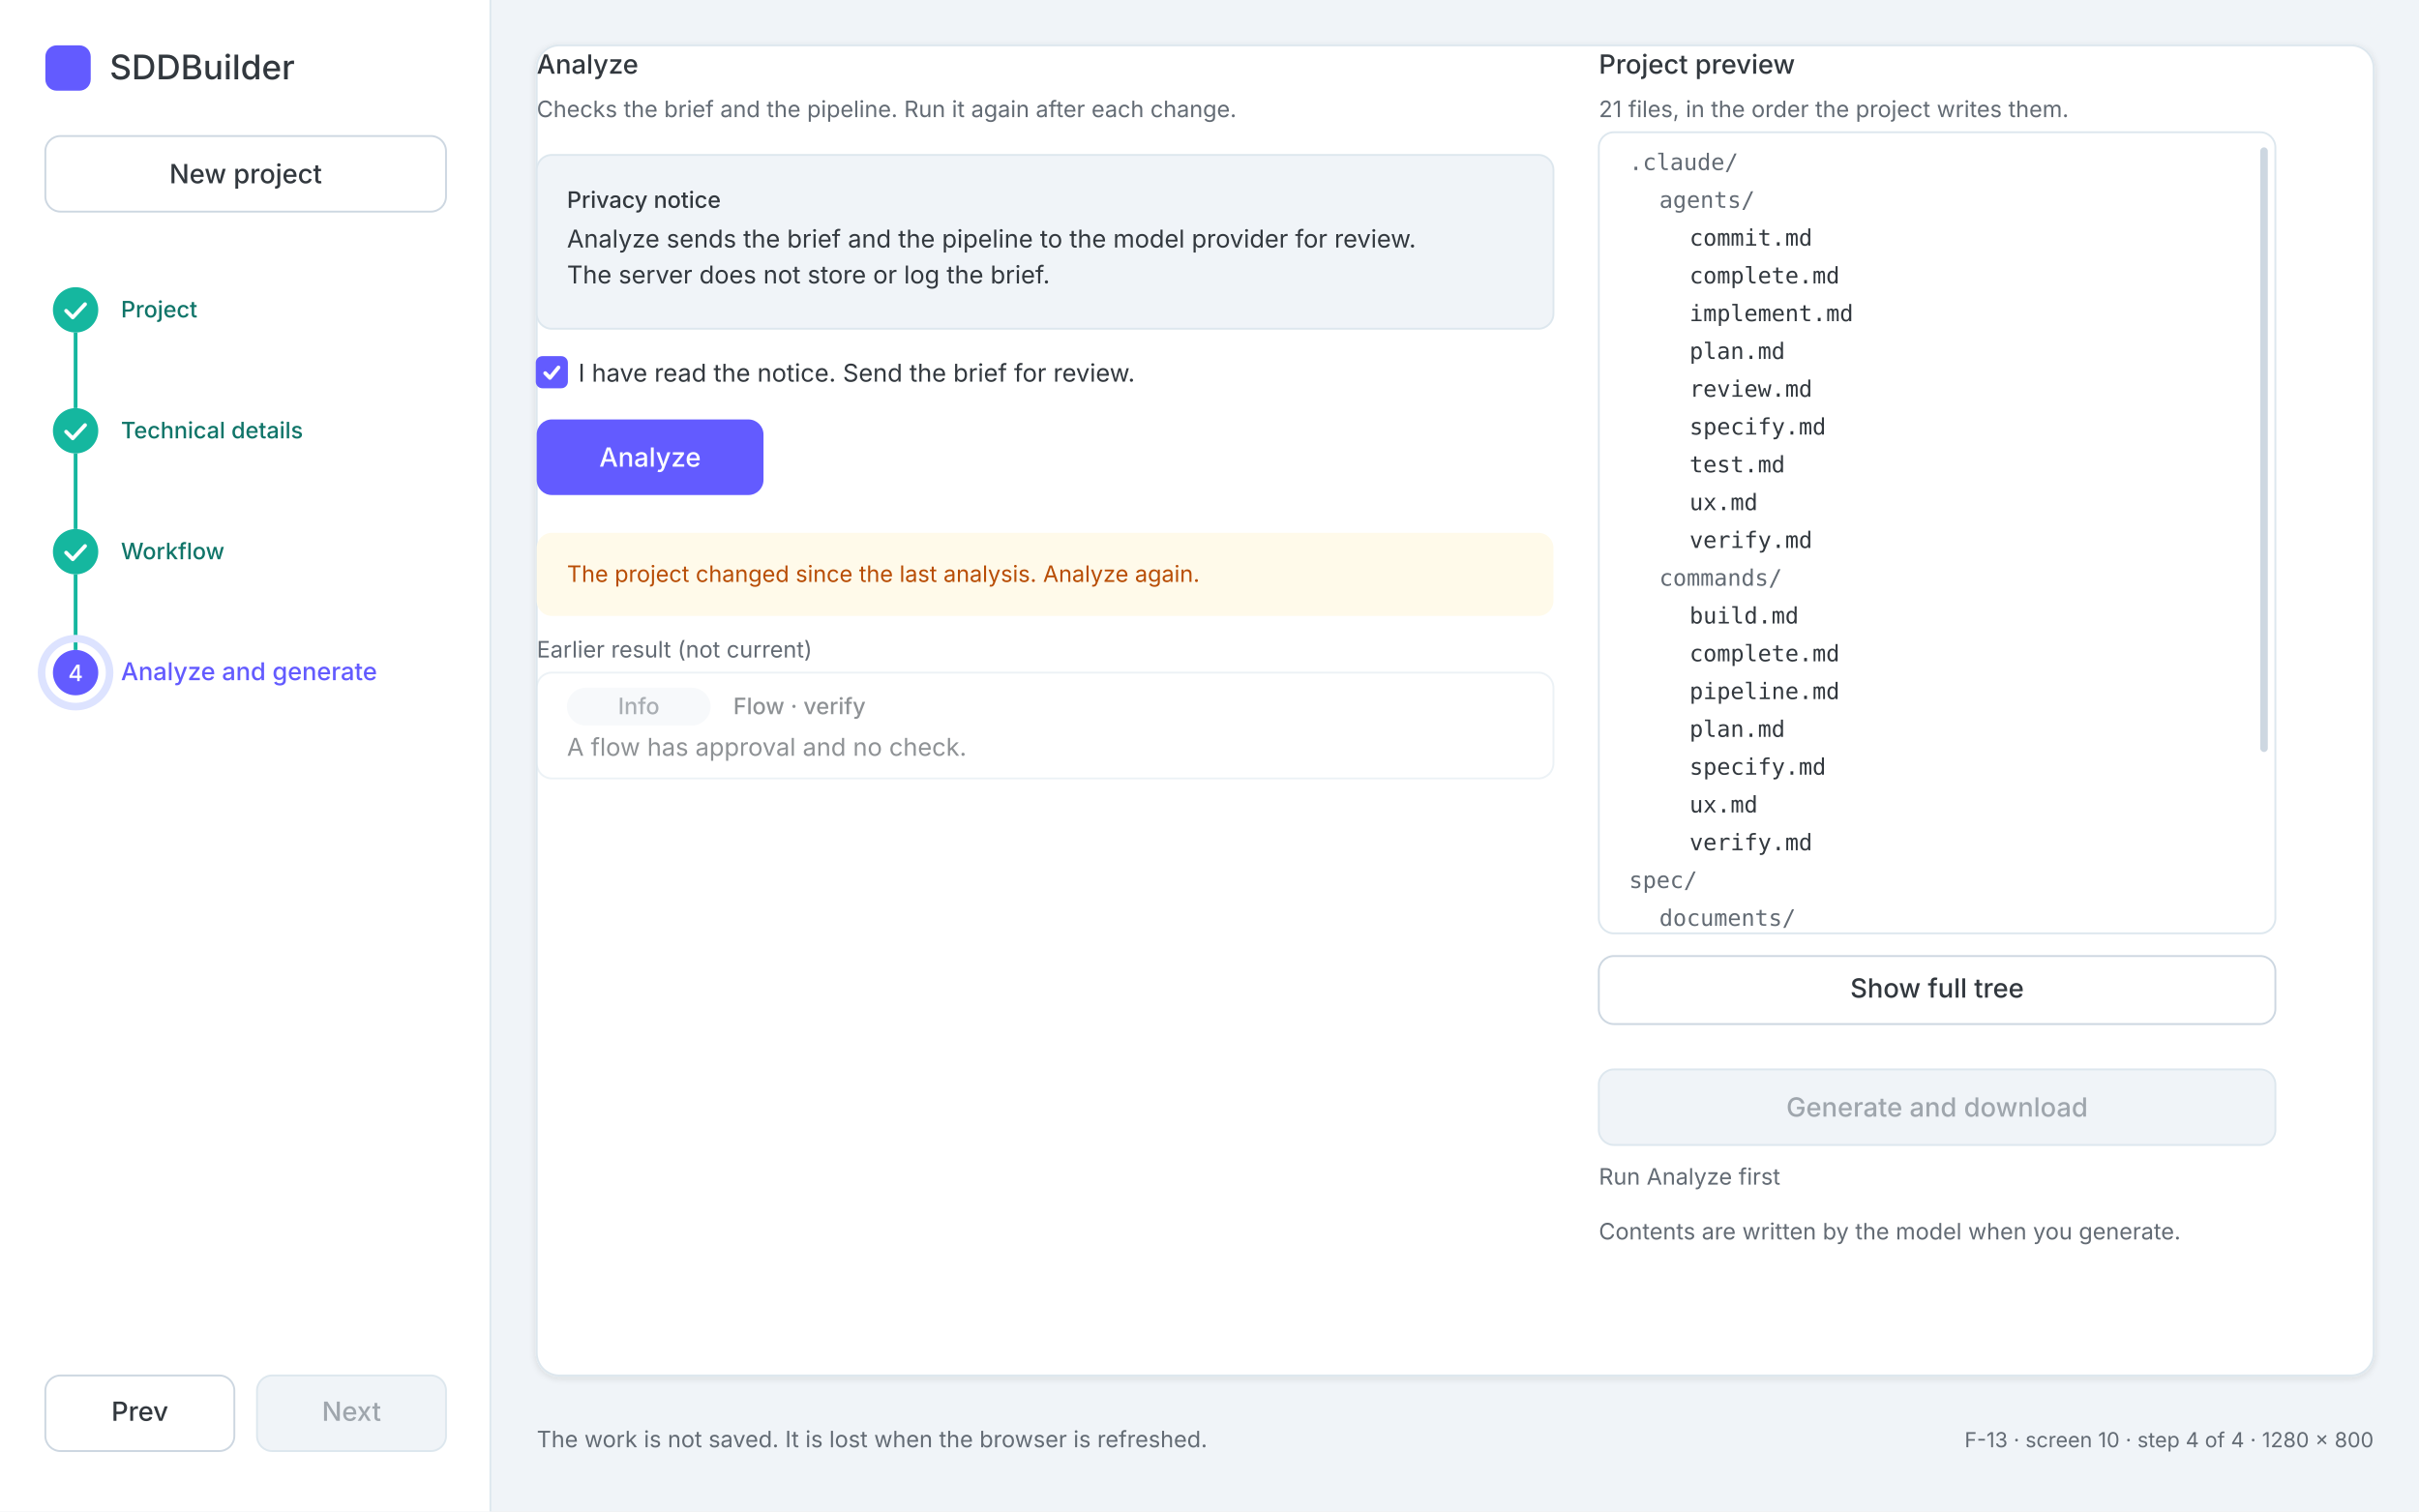
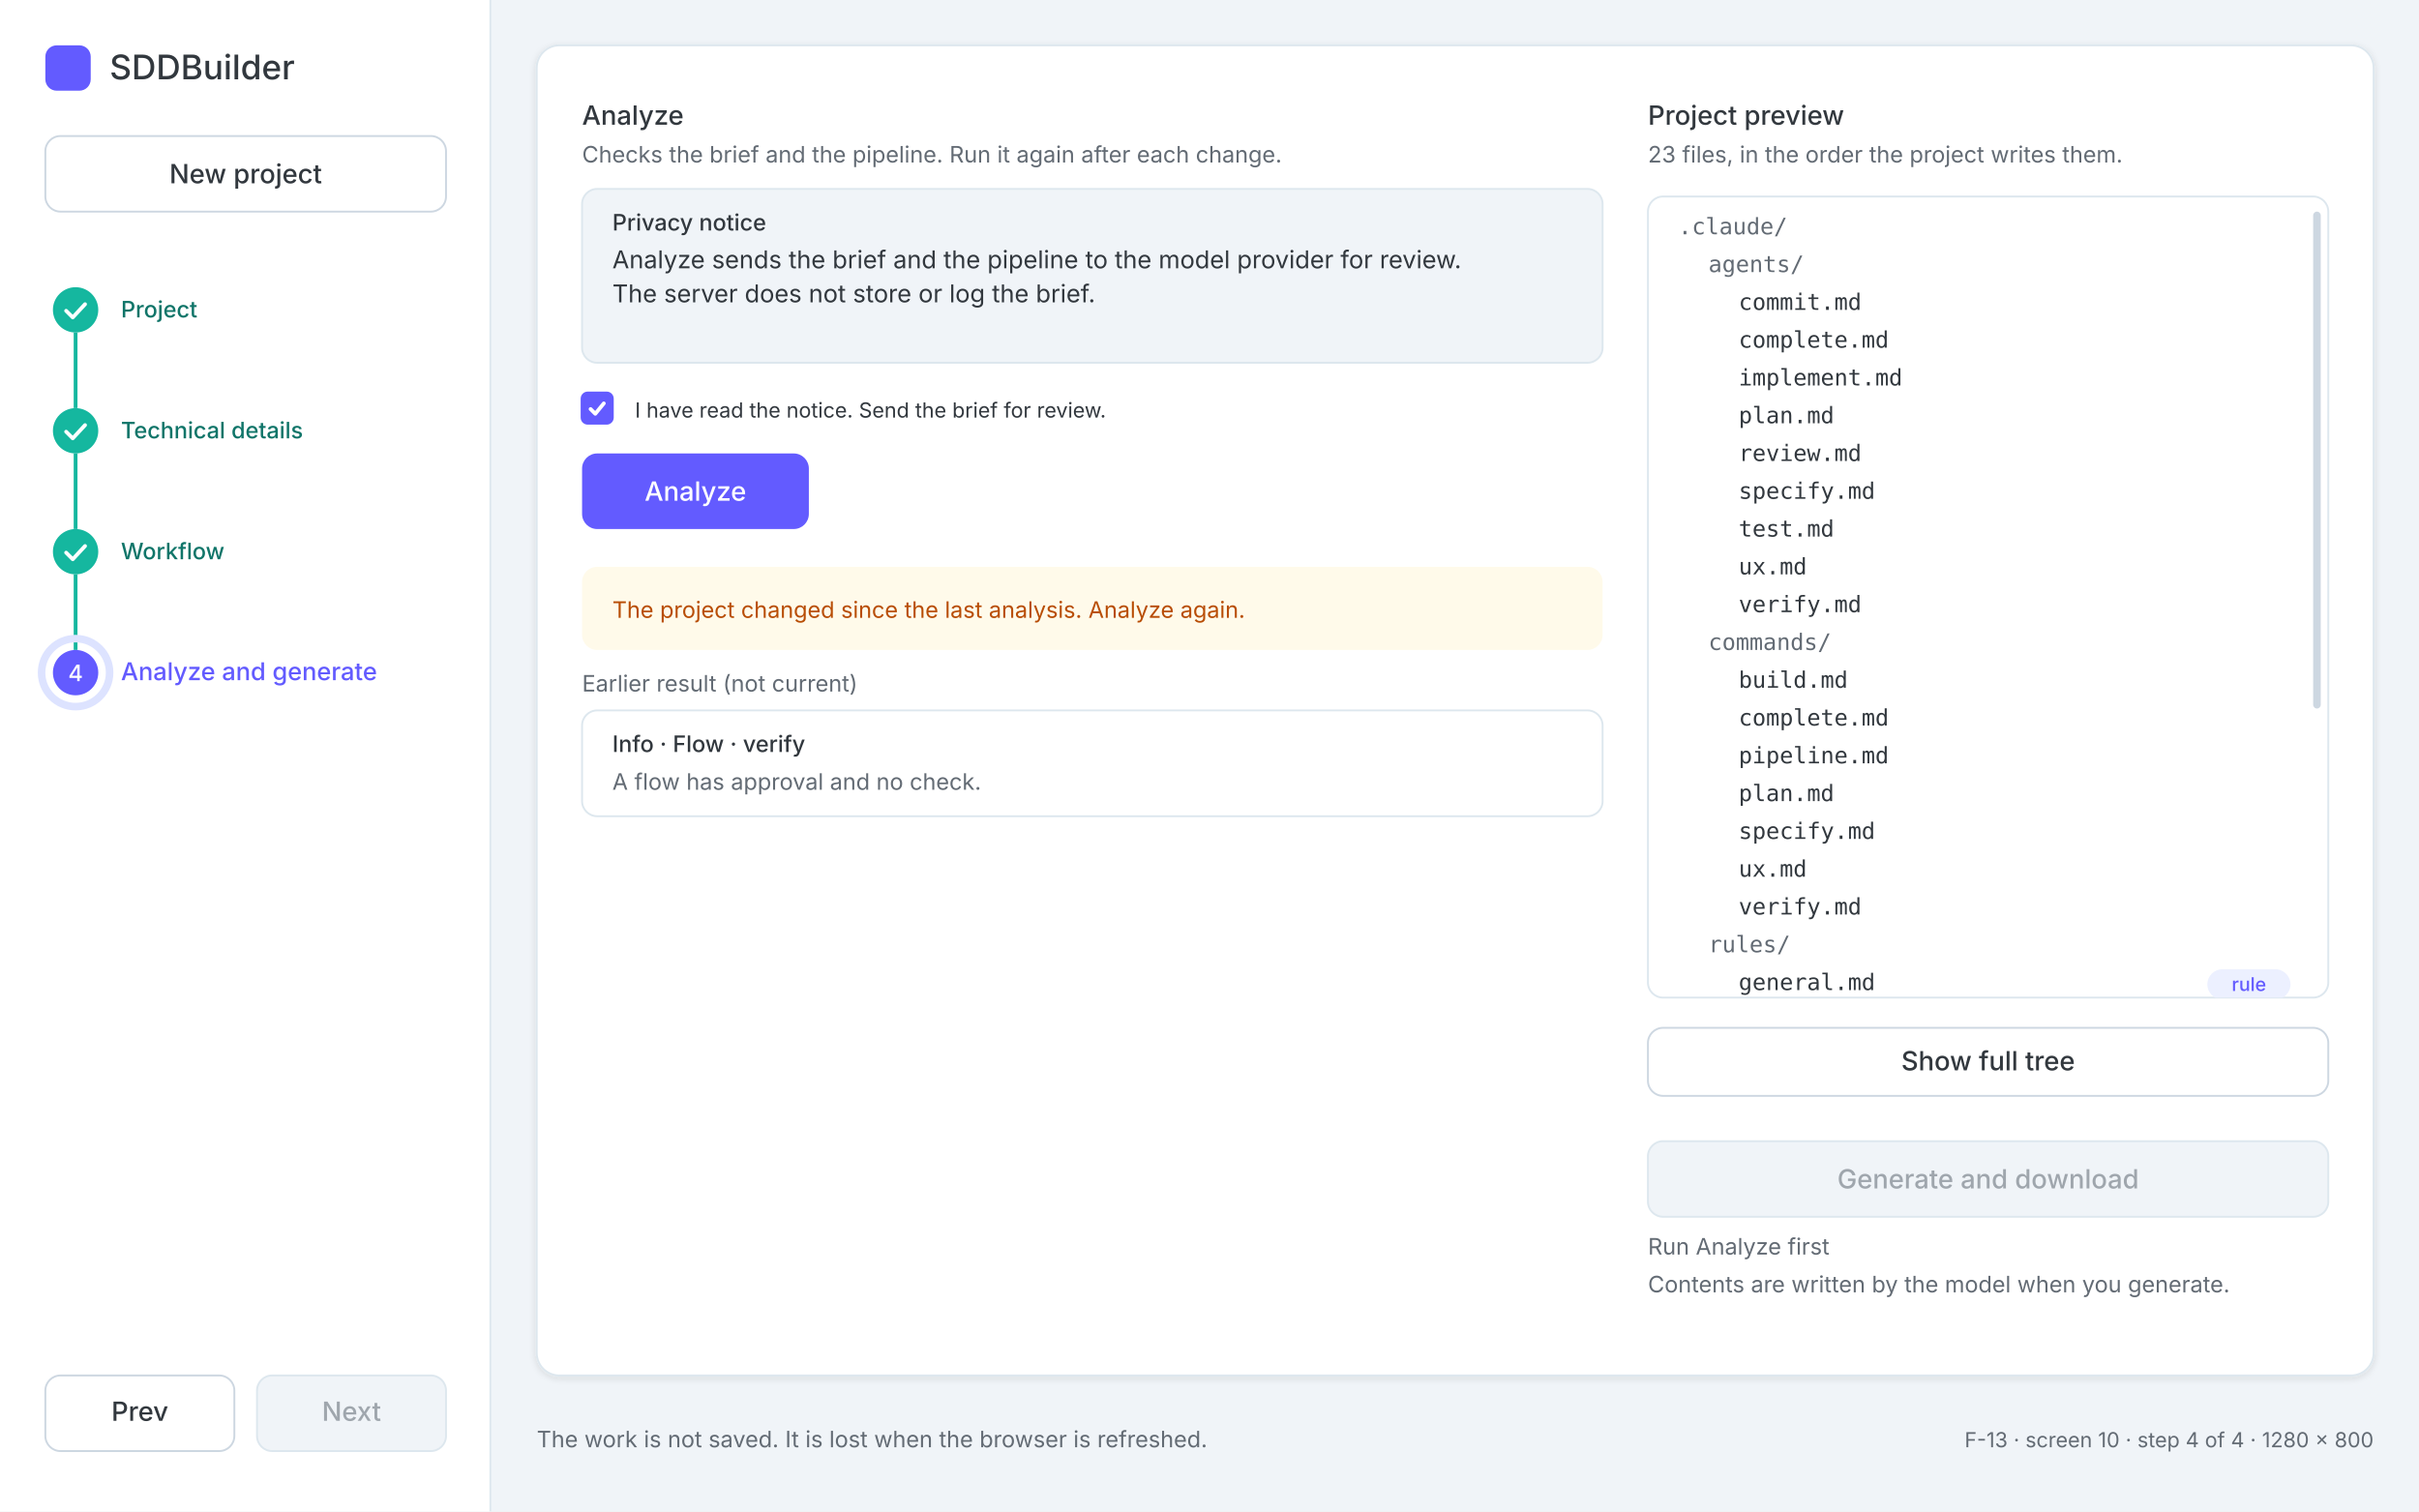
<svg xmlns="http://www.w3.org/2000/svg" width="1280" height="800" viewBox="0 0 1280 800">
  <defs>
    <filter id="sh" x="-5%" y="-5%" width="110%" height="115%">
      <feDropShadow dx="0" dy="1" stdDeviation="2" flood-color="#32383E" flood-opacity="0.12" />
    </filter>
  </defs>
  <style>
text{font-family:Inter,system-ui,-apple-system,"Segoe UI",sans-serif;font-size:13px;fill:#32383E}
.brand{font-size:18px;font-weight:500}
.btnText{font-size:14px;font-weight:500;fill:#FFFFFF}
.btnDark{font-size:14px;font-weight:500;fill:#32383E}
.navOff{font-size:14px;font-weight:500;fill:#9FA6AD}
.h1{font-size:16px;font-weight:500}
.h2{font-size:14px;font-weight:500}
.b12{font-size:12px;font-weight:500}
.muted{font-size:12px;fill:#636B74}
.caption{font-size:11px;fill:#636B74}
.label-cur{font-size:13px;font-weight:500;fill:#635BFF}
.label-done{font-size:12px;font-weight:500;fill:#107569}
.label-todo{font-size:12px;font-weight:500;fill:#636B74}
.num{font-size:12px;font-weight:500;fill:#FFFFFF}
.num-todo{font-size:12px;font-weight:500;fill:#636B74}
.disText{font-size:14px;font-weight:500;fill:#9FA6AD}
.pill{font-size:12px;font-weight:500}
.tree{font-family:"ui-monospace",Menlo,Consolas,monospace;font-size:12px;fill:#32383E}
.dir{fill:#636B74}
+ .errT{font-size:11px;fill:#BB241A}
.tagT{font-size:10px;font-weight:500;fill:#635BFF}
.card{fill:#FFFFFF;stroke:#DDE7EE}
.btnP{fill:#635BFF}
.btn{fill:#FFFFFF;stroke:#CDD7E1}
.btnOff{fill:#F0F4F8;stroke:#DDE7EE}
.ring{fill:none;stroke:#DDE3FF;stroke-width:4}
.node-todo{fill:#FFFFFF;stroke:#CDD7E1;stroke-width:1.5}
.node-cur{fill:#635BFF}
.node-done{fill:#15B79F}
.check{fill:none;stroke:#FFFFFF;stroke-width:2;stroke-linecap:round;stroke-linejoin:round}
.line-todo{stroke:#CDD7E1;stroke-width:2}
.line-done{stroke:#15B79F;stroke-width:2}
.row{fill:#FFFFFF;stroke:#DDE7EE}
.panel{fill:#FFFFFF;stroke:#DDE7EE}
.thumb{fill:#CDD7E1}
</style>
  <rect width="1280" height="800" fill="#F0F4F8" />
  <rect x="0" y="0" width="260" height="800" fill="#FFFFFF" />
  <rect x="259" y="0" width="1" height="800" fill="#DDE7EE" />
  <rect x="24" y="24" width="24" height="24" rx="6" fill="#635BFF" />
  <text x="58" y="42" class="brand">SDDBuilder</text>
  <rect x="24" y="72" width="212" height="40" rx="8" class="btn" />
  <text x="130" y="97" class="btnDark" text-anchor="middle">New project</text>
  <line x1="40" y1="176" x2="40" y2="216" class="line-done" />
  <line x1="40" y1="240" x2="40" y2="280" class="line-done" />
  <line x1="40" y1="304" x2="40" y2="344" class="line-done" />
  <circle class="node-done" cx="40" cy="164" r="12" />
  <path class="check" d="M35 164.5 L38.5 168 L45 161" />
  <text class="label-done" x="64" y="168">Project</text>
  <circle class="node-done" cx="40" cy="228" r="12" />
  <path class="check" d="M35 228.5 L38.5 232 L45 225" />
  <text class="label-done" x="64" y="232">Technical details</text>
  <circle class="node-done" cx="40" cy="292" r="12" />
  <path class="check" d="M35 292.5 L38.5 296 L45 289" />
  <text class="label-done" x="64" y="296">Workflow</text>
  <circle class="ring" cx="40" cy="356" r="18" />
  <circle class="node-cur" cx="40" cy="356" r="12" />
  <text class="num" x="40" y="360.5" text-anchor="middle">4</text>
  <text class="label-cur" x="64" y="360">Analyze and generate</text>
  <g>
    <rect class="btn" x="24" y="728" width="100" height="40" rx="8" />
    <text class="btnDark" x="74" y="752" text-anchor="middle">Prev</text>
  </g>
  <g>
    <rect class="btnOff" x="136" y="728" width="100" height="40" rx="8" />
    <text class="navOff" x="186" y="752" text-anchor="middle">Next</text>
  </g>
  <rect x="284" y="24" width="972" height="704" rx="12" class="card" filter="url(#sh)" />
-   <text x="284" y="39" class="h2">Analyze</text>
-   <text x="284" y="62" class="muted">Checks the brief and the pipeline. Run it again after each change.</text>
-   <rect x="284" y="82" width="538" height="92" rx="8" fill="#F0F4F8" stroke="#DDE7EE" stroke-width="1" />
-   <text x="300" y="110" class="b12">Privacy notice</text>
-   <text x="300" y="131">Analyze sends the brief and the pipeline to the model provider for review.</text>
-   <text x="300" y="150">The server does not store or log the brief.</text>
-   <rect x="284" y="189" width="16" height="16" rx="3" fill="#635BFF" stroke="#635BFF" stroke-width="1" />
-   <path class="check" d="M288.5 197.5 L291 200 L295.5 194.5" />
-   <text x="306" y="202">I have read the notice. Send the brief for review.</text>
-   <rect x="284" y="222" width="120" height="40" rx="8" class="btnP" />
-   <text x="344" y="247" class="btnText" text-anchor="middle">Analyze</text>
-   <rect x="284" y="282" width="538" height="44" rx="8" fill="#FFFAEA" />
-   <text x="300" y="308" style="font-size:12px;fill:#B84D05">The project changed since the last analysis. Analyze again.</text>
-   <text x="284" y="348" class="muted">Earlier result (not current)</text>
-   <g opacity="0.55">
-     <rect x="284" y="356" width="538" height="56" rx="8" class="row" />
-     <rect x="300" y="364" width="76" height="20" rx="10" fill="#F0F4F8" />
-     <text x="338" y="378" class="pill" text-anchor="middle" style="fill:#636B74">Info</text>
-     <text x="388" y="378" class="b12">Flow · verify</text>
-     <text x="300" y="400">A flow has approval and no check.</text>
+   <text x="308" y="66" class="h2">Analyze</text>
+   <text x="308" y="86" class="muted">Checks the brief and the pipeline. Run it again after each change.</text>
+   <rect x="308" y="100" width="540" height="92" rx="8" fill="#F0F4F8" stroke="#DDE7EE" />
+   <text x="324" y="122" class="b12">Privacy notice</text>
+   <text x="324" y="142">Analyze sends the brief and the pipeline to the model provider for review.</text>
+   <text x="324" y="160">The server does not store or log the brief.</text>
+   <g>
+     <rect x="308" y="208" width="16" height="16" rx="3" fill="#635BFF" stroke="#635BFF" stroke-width="1.5" />
+     <path class="check" d="M312.5 216.5 L315 219 L319.5 213.5" />
  </g>
-   <text x="846" y="39" class="h2">Project preview</text>
-   <text x="846" y="62" class="muted">21 files, in the order the project writes them.</text>
+   <text x="336" y="221" style="font-size:11px">I have read the notice. Send the brief for review.</text>
+   <g>
+     <rect class="btnP" x="308" y="240" width="120" height="40" rx="8" />
+     <text class="btnText" x="368" y="265" text-anchor="middle">Analyze</text>
+   </g>
+   <rect x="308" y="300" width="540" height="44" rx="8" fill="#FFFAEA" />
+   <text x="324" y="327" style="font-size:12px;fill:#B84D05">The project changed since the last analysis. Analyze again.</text>
+   <text x="308" y="366" class="muted">Earlier result (not current)</text>
+   <rect x="308" y="376" width="540" height="56" rx="8" fill="#FFFFFF" stroke="#DDE7EE" />
+   <text x="324" y="398" class="b12" fill="#636B74">Info · Flow · verify</text>
+   <text x="324" y="418" class="muted">A flow has approval and no check.</text>
+   <text x="872" y="66" class="h2">Project preview</text>
+   <text x="872" y="86" class="muted">23 files, in the order the project writes them.</text>
  <clipPath id="clipCol">
-     <rect x="846" y="70" width="358" height="424" rx="8" />
+     <rect x="872" y="104" width="360" height="424" rx="8" />
  </clipPath>
-   <rect class="panel" x="846" y="70" width="358" height="424" rx="8" />
+   <rect class="panel" x="872" y="104" width="360" height="424" rx="8" />
  <g clip-path="url(#clipCol)">
-     <text x="862" y="90" class="tree dir">.claude/</text>
-     <text x="878" y="110" class="tree dir">agents/</text>
-     <text x="894" y="130" class="tree">commit.md</text>
-     <text x="894" y="150" class="tree">complete.md</text>
-     <text x="894" y="170" class="tree">implement.md</text>
-     <text x="894" y="190" class="tree">plan.md</text>
-     <text x="894" y="210" class="tree">review.md</text>
-     <text x="894" y="230" class="tree">specify.md</text>
-     <text x="894" y="250" class="tree">test.md</text>
-     <text x="894" y="270" class="tree">ux.md</text>
-     <text x="894" y="290" class="tree">verify.md</text>
-     <text x="878" y="310" class="tree dir">commands/</text>
-     <text x="894" y="330" class="tree">build.md</text>
-     <text x="894" y="350" class="tree">complete.md</text>
-     <text x="894" y="370" class="tree">pipeline.md</text>
-     <text x="894" y="390" class="tree">plan.md</text>
-     <text x="894" y="410" class="tree">specify.md</text>
-     <text x="894" y="430" class="tree">ux.md</text>
-     <text x="894" y="450" class="tree">verify.md</text>
-     <text x="862" y="470" class="tree dir">spec/</text>
-     <text x="878" y="490" class="tree dir">documents/</text>
-     <text x="894" y="510" class="tree">process.md</text>
-     <text x="878" y="530" class="tree dir">specifications/</text>
-     <text x="894" y="550" class="tree dir">F-00-template/</text>
-     <text x="910" y="570" class="tree">plan.md</text>
-     <text x="910" y="590" class="tree">progress.md</text>
-     <text x="910" y="610" class="tree">stories.md</text>
-     <text x="862" y="630" class="tree">CLAUDE.md</text>
+     <text x="888" y="124" class="tree dir">.claude/</text>
+     <text x="904" y="144" class="tree dir">agents/</text>
+     <text x="920" y="164" class="tree">commit.md</text>
+     <text x="920" y="184" class="tree">complete.md</text>
+     <text x="920" y="204" class="tree">implement.md</text>
+     <text x="920" y="224" class="tree">plan.md</text>
+     <text x="920" y="244" class="tree">review.md</text>
+     <text x="920" y="264" class="tree">specify.md</text>
+     <text x="920" y="284" class="tree">test.md</text>
+     <text x="920" y="304" class="tree">ux.md</text>
+     <text x="920" y="324" class="tree">verify.md</text>
+     <text x="904" y="344" class="tree dir">commands/</text>
+     <text x="920" y="364" class="tree">build.md</text>
+     <text x="920" y="384" class="tree">complete.md</text>
+     <text x="920" y="404" class="tree">pipeline.md</text>
+     <text x="920" y="424" class="tree">plan.md</text>
+     <text x="920" y="444" class="tree">specify.md</text>
+     <text x="920" y="464" class="tree">ux.md</text>
+     <text x="920" y="484" class="tree">verify.md</text>
+     <text x="904" y="504" class="tree dir">rules/</text>
+     <text x="920" y="524" class="tree">general.md</text>
+     <rect x="1168" y="513" width="44" height="16" rx="8" fill="#ECF0FF" />
+     <text class="tagT" x="1190" y="524.5" text-anchor="middle">rule</text>
+     <text x="920" y="544" class="tree">typescript.md</text>
+     <rect x="1168" y="533" width="44" height="16" rx="8" fill="#ECF0FF" />
+     <text class="tagT" x="1190" y="544.5" text-anchor="middle">rule</text>
+     <text x="888" y="564" class="tree">CLAUDE.md</text>
+     <text x="888" y="584" class="tree dir">spec/</text>
+     <text x="904" y="604" class="tree dir">documents/</text>
+     <text x="920" y="624" class="tree">process.md</text>
+     <text x="904" y="644" class="tree dir">specifications/</text>
+     <text x="920" y="664" class="tree dir">F-00-template/</text>
+     <text x="936" y="684" class="tree">plan.md</text>
+     <text x="936" y="704" class="tree">progress.md</text>
+     <text x="936" y="724" class="tree">stories.md</text>
  </g>
-   <rect class="thumb" x="1196" y="78" width="4" height="320" rx="2" />
+   <rect class="thumb" x="1224" y="112" width="4" height="263" rx="2" />
  <g>
-     <rect x="846" y="506" width="358" height="36" rx="8" class="btn" />
-     <text x="1025.0" y="528" class="btnDark" text-anchor="middle">Show full tree</text>
+     <rect class="btn" x="872" y="544" width="360" height="36" rx="8" />
+     <text class="btnDark" x="1052" y="566.5" text-anchor="middle">Show full tree</text>
  </g>
-   <rect x="846" y="566" width="358" height="40" rx="8" class="btnOff" />
-   <text x="1025.0" y="591" class="disText" text-anchor="middle">Generate and download</text>
-   <text x="846" y="627" class="muted">Run Analyze first</text>
-   <text x="846" y="656" class="muted">Contents are written by the model when you generate.</text>
+   <g>
+     <rect class="btnOff" x="872" y="604" width="360" height="40" rx="8" />
+     <text class="disText" x="1052" y="629" text-anchor="middle">Generate and download</text>
+   </g>
+   <text x="872" y="664" class="muted">Run Analyze first</text>
+   <text x="872" y="684" class="muted">Contents are written by the model when you generate.</text>
  <text x="284" y="766" class="muted">The work is not saved. It is lost when the browser is refreshed.</text>
  <text x="1256" y="766" class="caption" text-anchor="end">F-13 · screen 10 · step 4 of 4 · 1280 × 800</text>
</svg>
